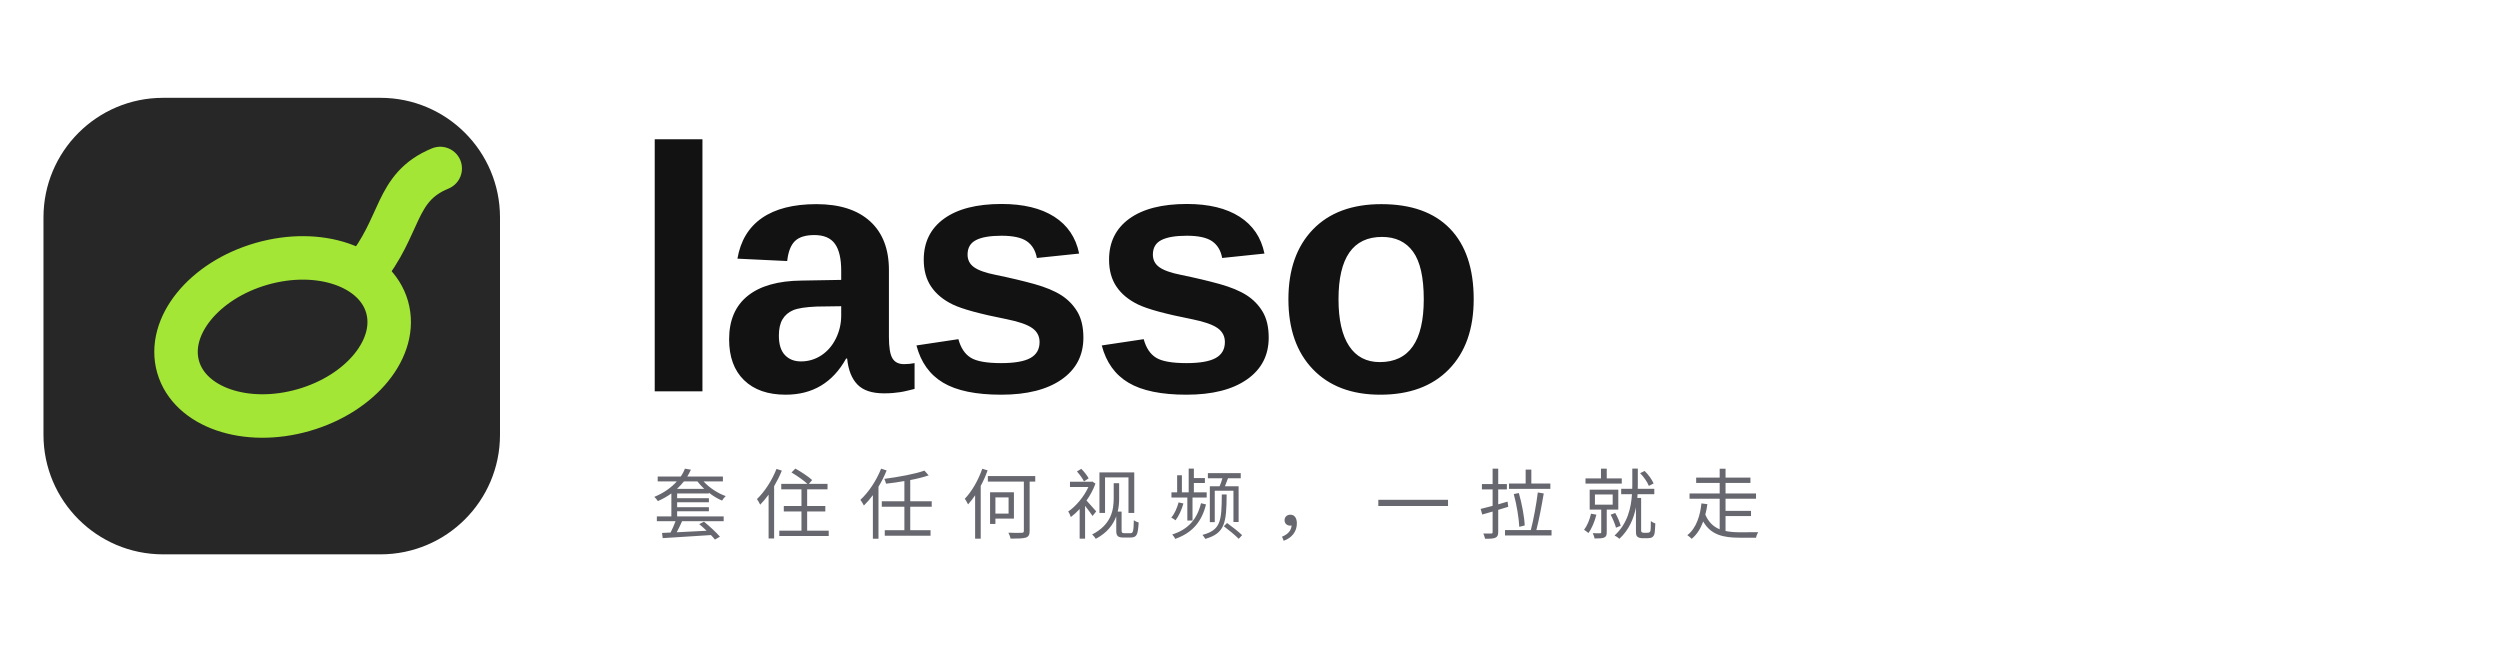
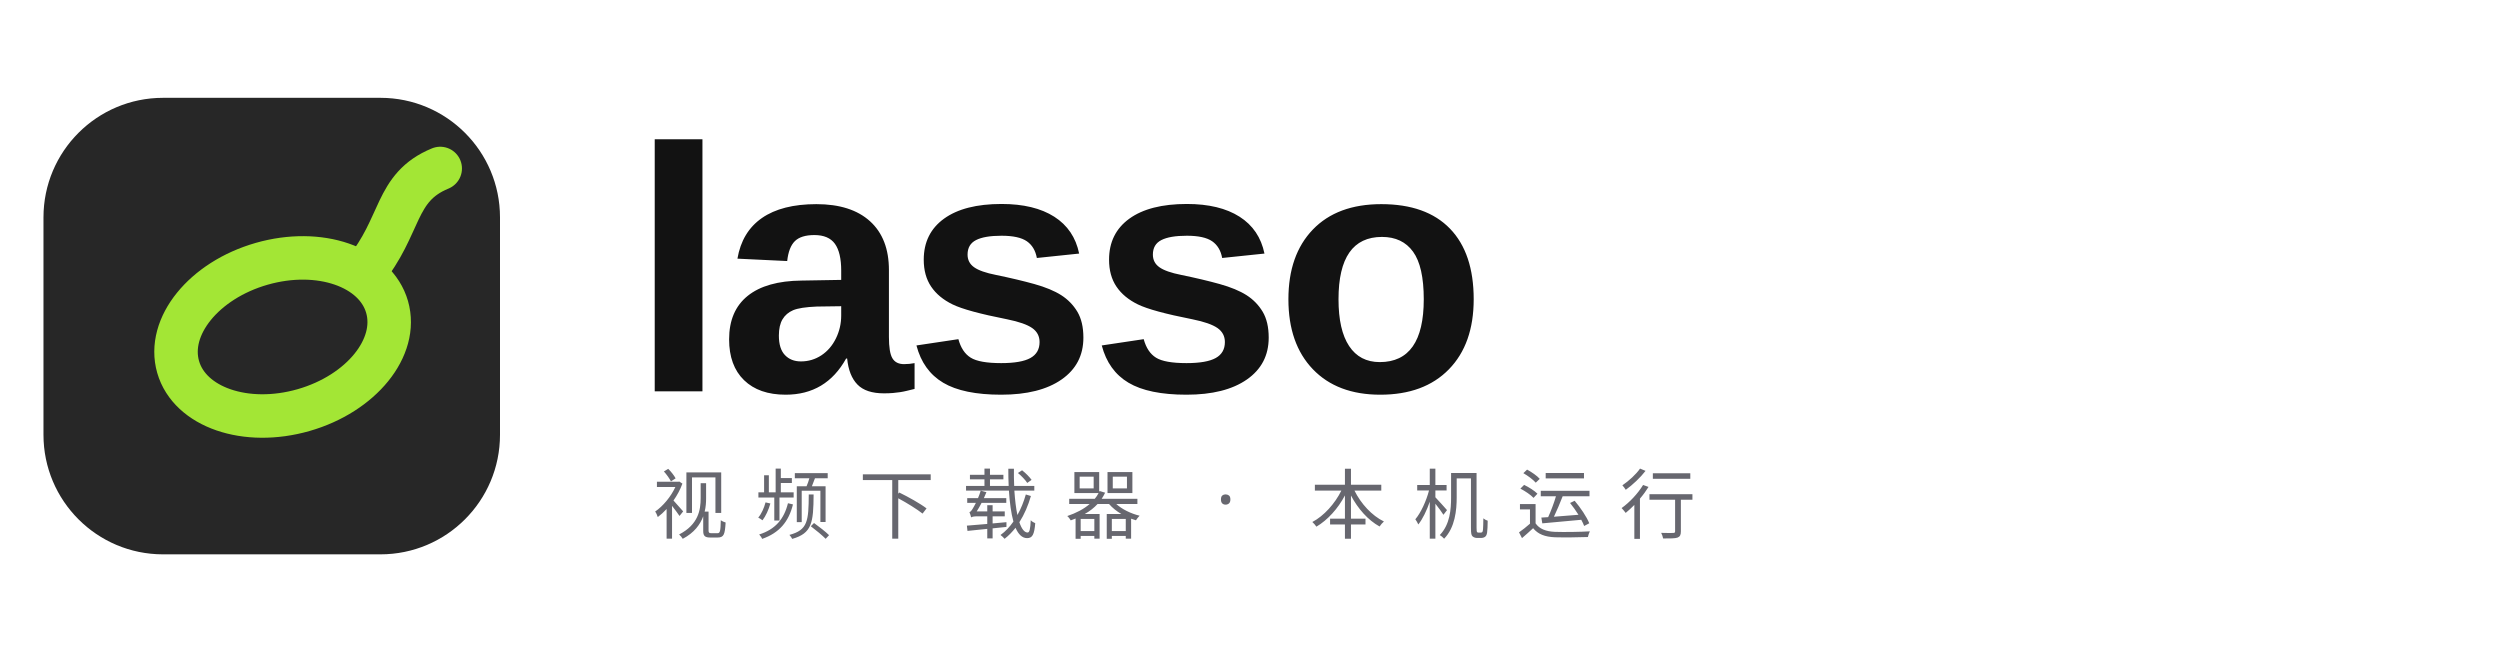
<svg xmlns="http://www.w3.org/2000/svg" viewBox="0 0 460 120" width="460" height="120">
  <style>
    .word { font: 700 64px/1 "Segoe UI", "Geist", Arial, sans-serif; letter-spacing: -1.5px; }
    .tag  { font: 400 14px/1 "Segoe UI", "Microsoft YaHei", sans-serif; letter-spacing: 5px; }
    .wordfill { fill: #121212; }
    .tagfill  { fill: #67676F; }
    @media (prefers-color-scheme: dark) {
      .wordfill { fill: #F7F7F8; }
      .tagfill  { fill: #A0A0AA; }
    }
  </style>
  <g transform="translate(8,18)">
    <rect width="84" height="84" rx="22" fill="#272727" />
    <g transform="rotate(-16 44 44)">
      <ellipse cx="44" cy="44" rx="20" ry="14" fill="none" stroke="#A3E635" stroke-width="8" stroke-linecap="round" />
    </g>
    <path d="M59 32 C 66 23.5, 64.5 16.5, 73 13" fill="none" stroke="#A3E635" stroke-width="8" stroke-linecap="round" />
  </g>
  <text class="word wordfill" x="116" y="72">lasso</text>
-   <text class="tag tagfill" x="120" y="98">套住任何视频，一拉就走</text>
+   <text class="tag tagfill" x="120" y="98">视频下载器 · 本机运行</text>
</svg>
